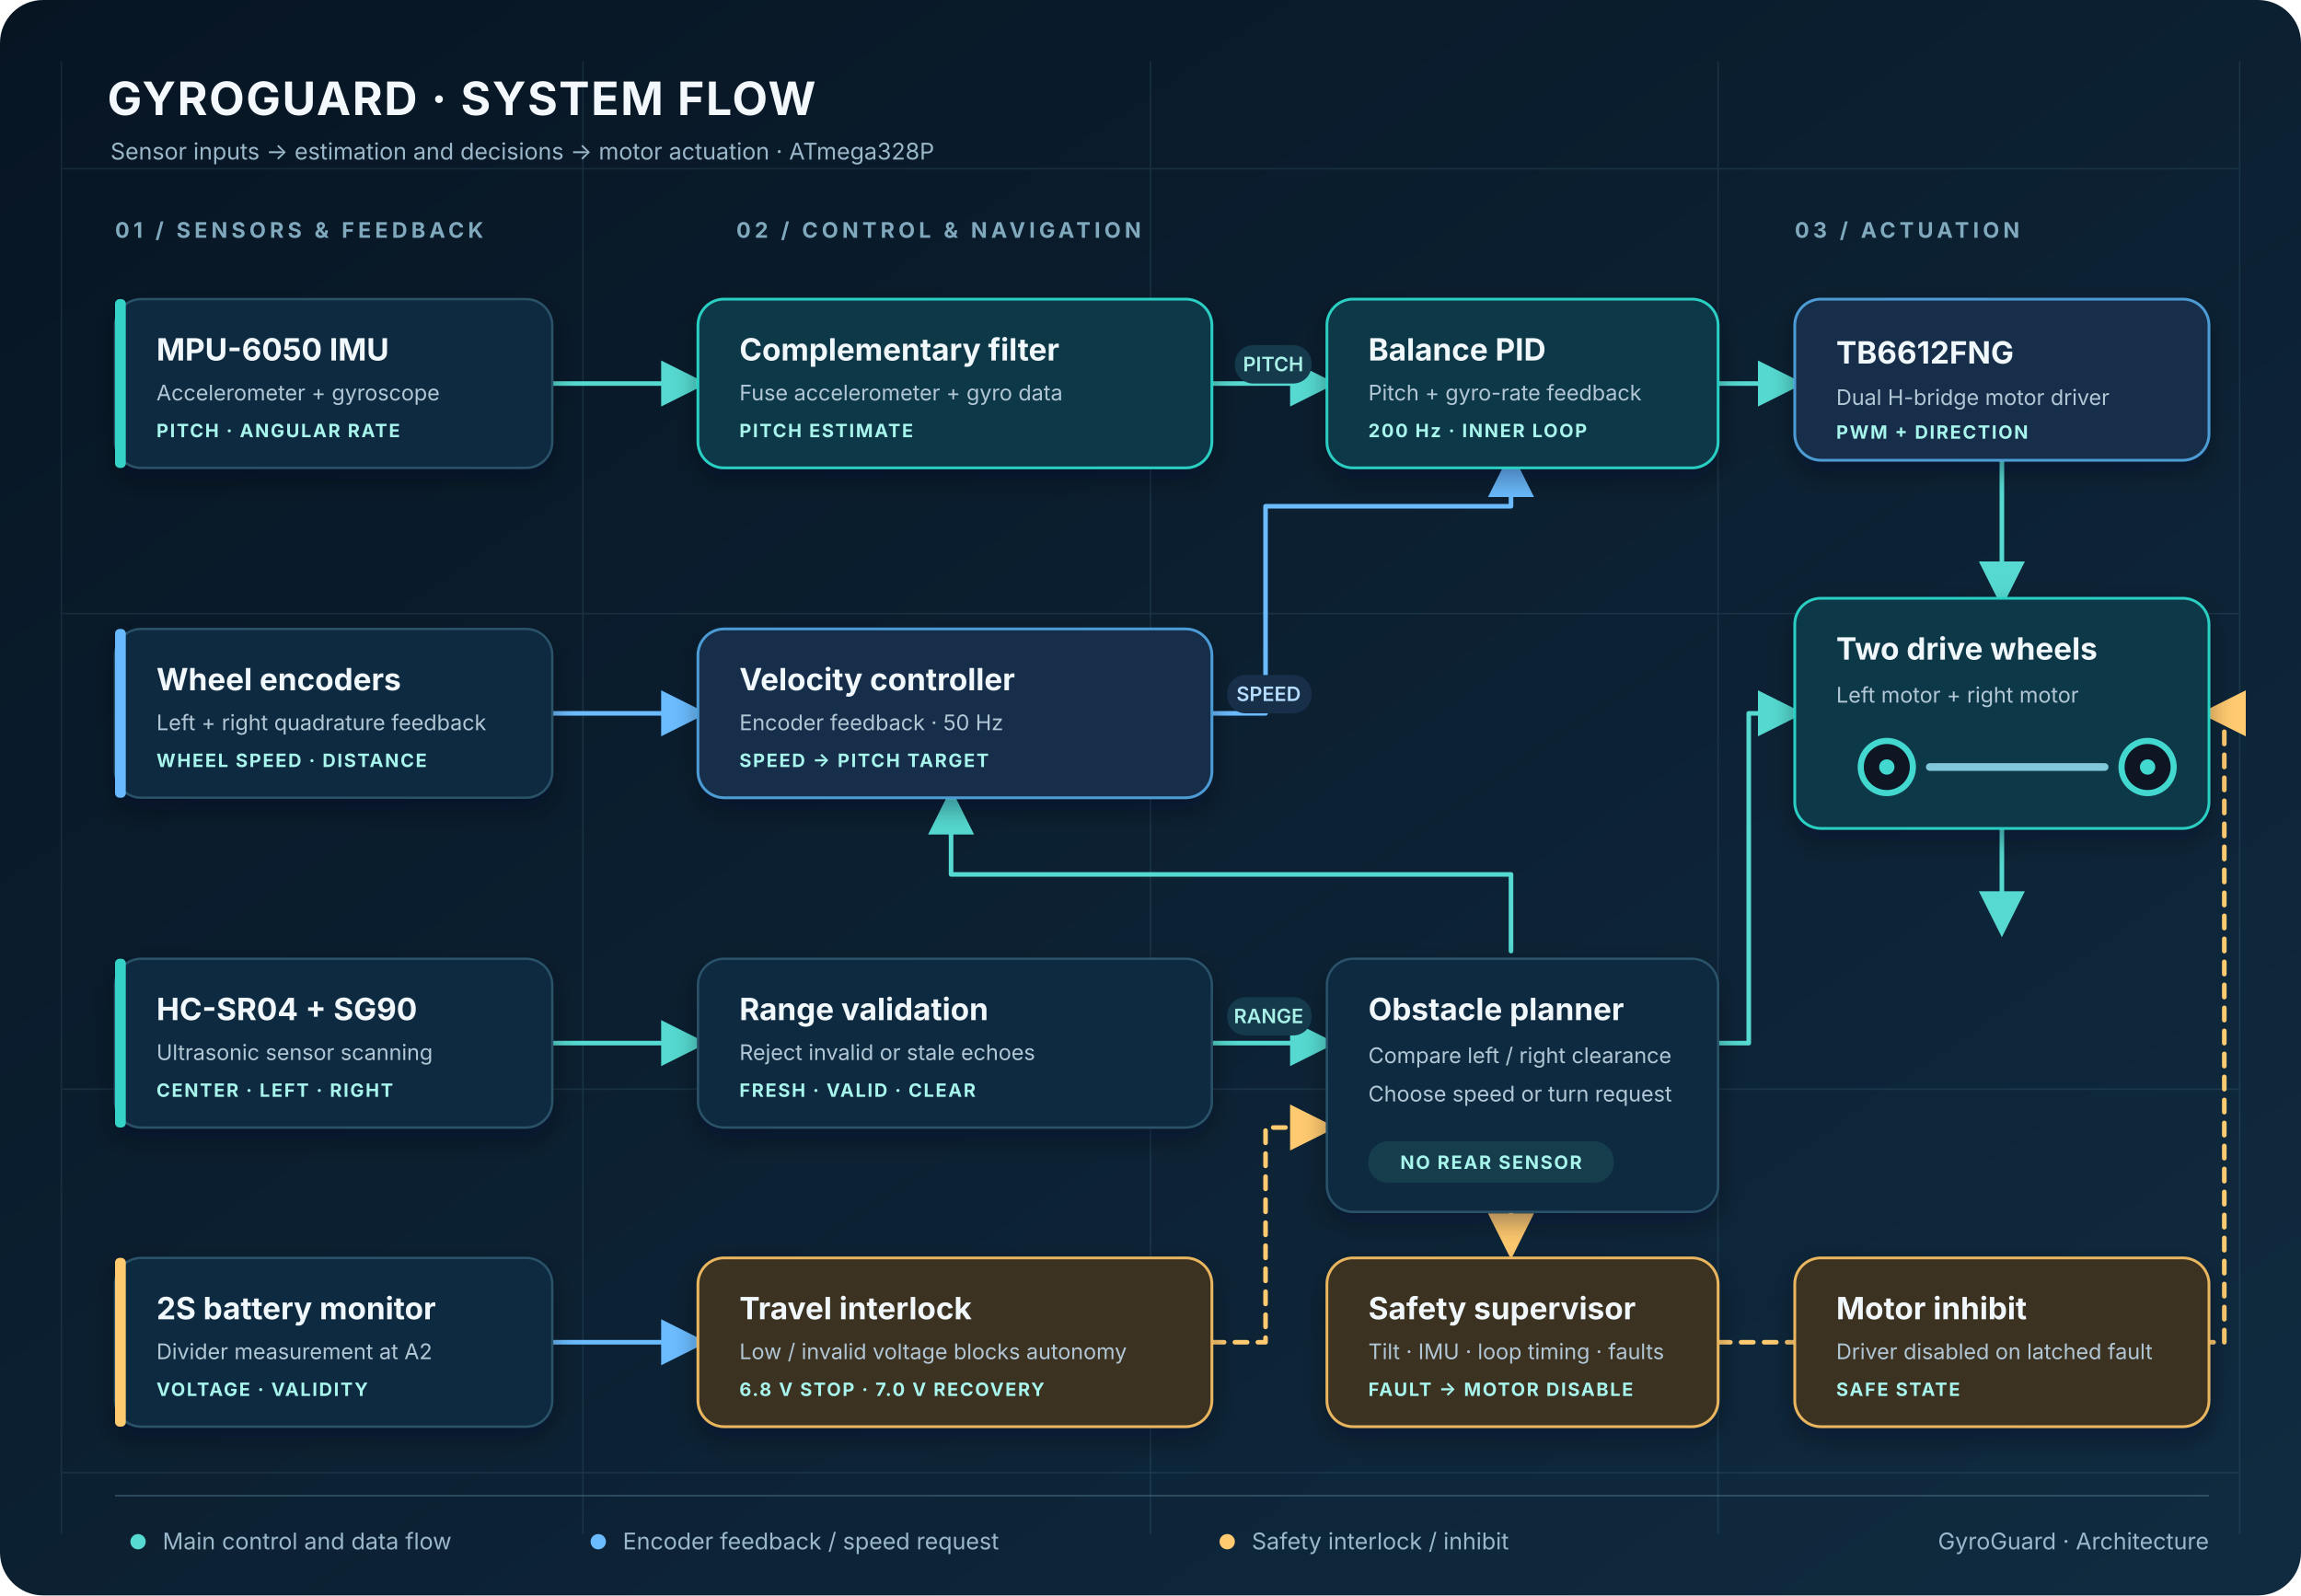
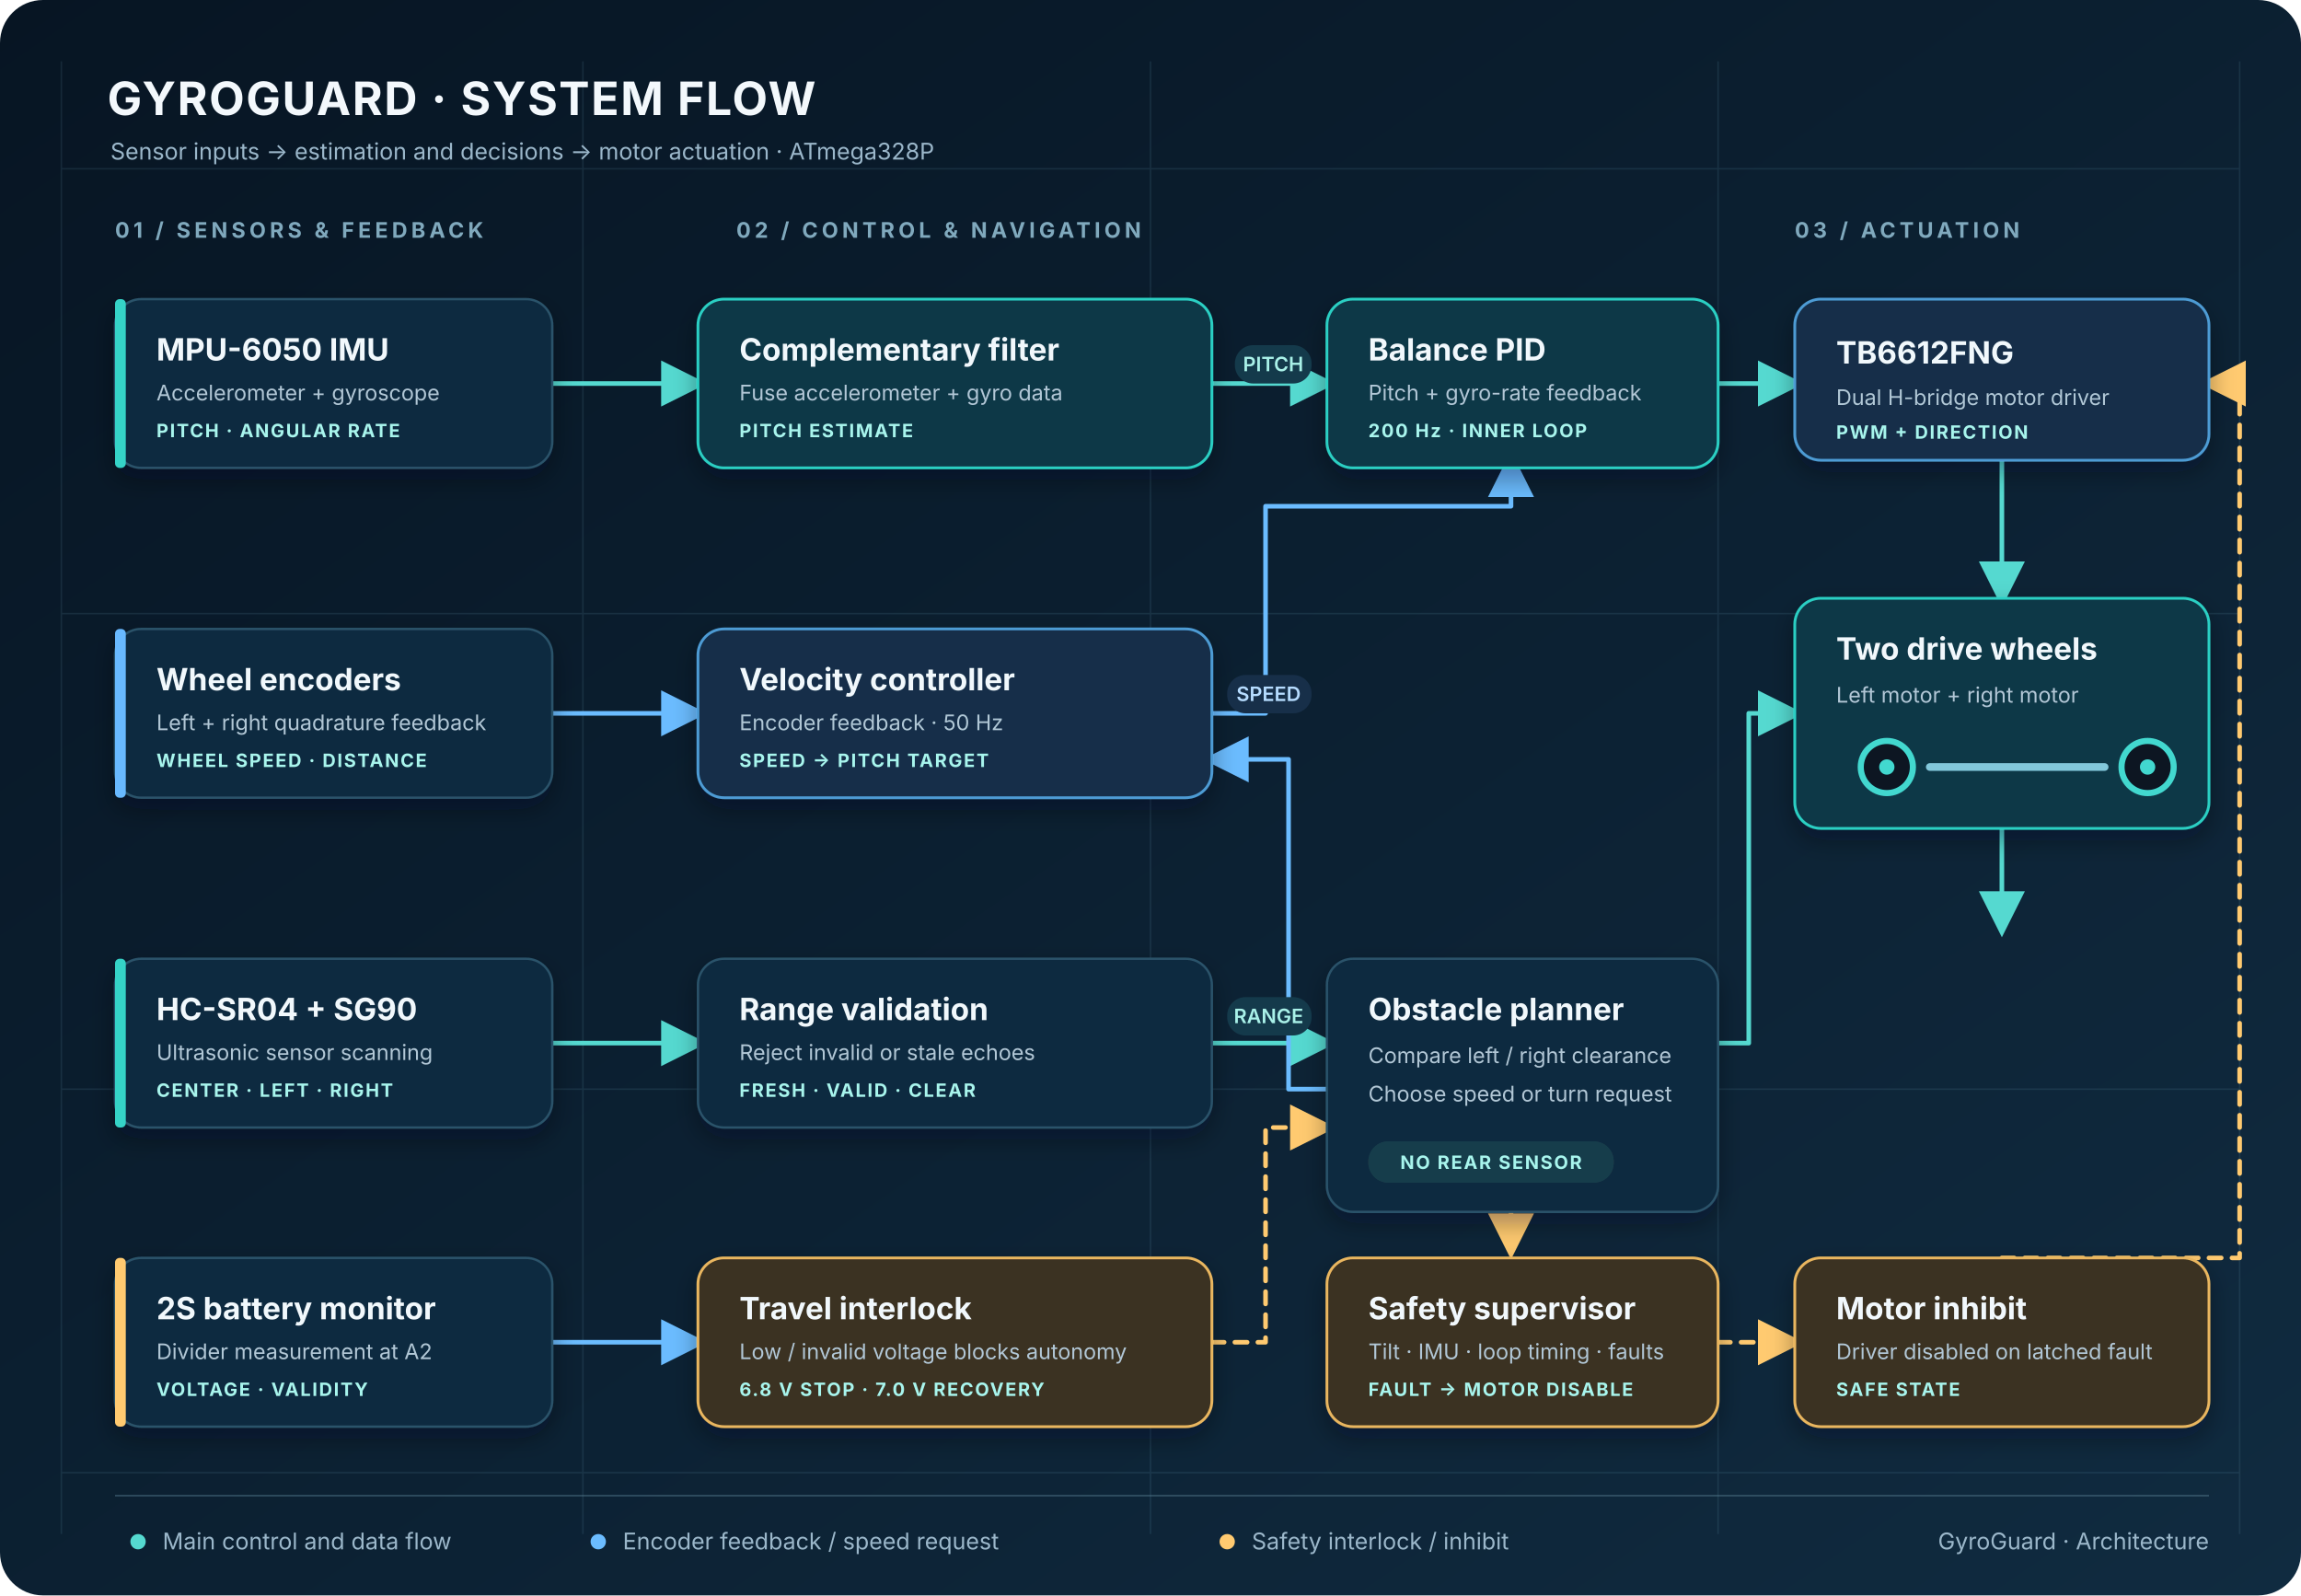
<svg xmlns="http://www.w3.org/2000/svg" width="1500" height="1040" viewBox="0 0 1500 1040" role="img" aria-labelledby="title desc">
  <defs>
    <linearGradient id="bg" x1="0" y1="0" x2="1" y2="1">
      <stop offset="0" stop-color="#071523" />
      <stop offset="1" stop-color="#102b40" />
    </linearGradient>
    <linearGradient id="teal" x1="0" y1="0" x2="1" y2="0">
      <stop offset="0" stop-color="#22d3c5" />
      <stop offset="1" stop-color="#45a9ff" />
    </linearGradient>
    <filter id="shadow" x="-20%" y="-20%" width="140%" height="150%">
      <feDropShadow dx="0" dy="7" stdDeviation="8" flood-color="#000814" flood-opacity=".35" />
    </filter>
    <marker id="arrow" markerWidth="10" markerHeight="10" refX="8" refY="5" orient="auto">
      <path d="M0 0L10 5L0 10Z" fill="#55d9d0" />
    </marker>
    <marker id="arrowBlue" markerWidth="10" markerHeight="10" refX="8" refY="5" orient="auto">
      <path d="M0 0L10 5L0 10Z" fill="#6bbcff" />
    </marker>
    <marker id="arrowAmber" markerWidth="10" markerHeight="10" refX="8" refY="5" orient="auto">
      <path d="M0 0L10 5L0 10Z" fill="#ffca70" />
    </marker>
    <style>
    .heading{font:700 30px Inter,Segoe UI,Arial,sans-serif;fill:#f3f8fc;letter-spacing:1px}
    .sub{font:400 15px Inter,Segoe UI,Arial,sans-serif;fill:#9bb7ca}
    .lane{font:700 14px Inter,Segoe UI,Arial,sans-serif;fill:#80a9bd;letter-spacing:2.5px}
    .nodeTitle{font:700 20px Inter,Segoe UI,Arial,sans-serif;fill:#f1f8fc}
    .nodeSub{font:400 14px Inter,Segoe UI,Arial,sans-serif;fill:#b1c7d6}
    .pill{font:700 12px Inter,Segoe UI,Arial,sans-serif;fill:#a8f5ed;letter-spacing:1px}
    .wire{fill:none;stroke:#55d9d0;stroke-width:3;stroke-linecap:round;stroke-linejoin:round;marker-end:url(#arrow)}
    .wireBlue{fill:none;stroke:#6bbcff;stroke-width:3;stroke-linecap:round;stroke-linejoin:round;marker-end:url(#arrowBlue)}
    .wireAmber{fill:none;stroke:#ffca70;stroke-width:3;stroke-dasharray:8 7;stroke-linecap:round;stroke-linejoin:round;marker-end:url(#arrowAmber)}
    .node{fill:#102b40;stroke:#2b536b;stroke-width:1.5}
    .nodeTeal{fill:#103747;stroke:#2ccfc3;stroke-width:1.8}
    .nodeBlue{fill:#142f49;stroke:#4d9bd4;stroke-width:1.8}
    .nodeAmber{fill:#3b3020;stroke:#e9b65f;stroke-width:1.8}
  </style>
  </defs>
  <rect width="1500" height="1040" rx="28" fill="url(#bg)" />
  <g opacity=".14" stroke="#6da5c0" stroke-width="1">
    <path d="M40 110H1460M40 400H1460M40 710H1460M40 960H1460" />
    <path d="M40 40V1000M380 40V1000M750 40V1000M1120 40V1000M1460 40V1000" />
  </g>
  <text x="70" y="75" class="heading">GYROGUARD · SYSTEM FLOW</text>
  <text x="72" y="104" class="sub">Sensor inputs → estimation and decisions → motor actuation · ATmega328P</text>
  <text x="75" y="155" class="lane">01 / SENSORS &amp; FEEDBACK</text>
  <text x="480" y="155" class="lane">02 / CONTROL &amp; NAVIGATION</text>
  <text x="1170" y="155" class="lane">03 / ACTUATION</text>
  <path class="wire" d="M360 250H455" />
  <path class="wire" d="M790 250H865" />
  <path class="wire" d="M1120 250H1170" />
  <path class="wireBlue" d="M360 465H455" />
  <path class="wireBlue" d="M790 465H825V330H985V300" />
  <path class="wire" d="M360 680H455" />
  <path class="wire" d="M790 680H865" />
  <path class="wire" d="M1120 680H1140V465H1170" />
  <path class="wireBlue" d="M360 875H455" />
  <path class="wireAmber" d="M790 875H825V735H865" />
-   <path class="wire" d="M985 620V570H620V520" />
+   <path class="wireBlue" d="M865 710H840V495H790" />
  <path class="wire" d="M1305 300V390" />
  <path class="wire" d="M1305 540V605" />
-   <path class="wireAmber" d="M1120 875H1450V465H1440" />
+   <path class="wireAmber" d="M1120 875H1170" />
+   <path class="wireAmber" d="M1305 820H1460V250H1440" />
  <path class="wireAmber" d="M985 790V815" />
  <g filter="url(#shadow)">
    <rect class="node" x="75" y="195" width="285" height="110" rx="17" />
    <rect x="75" y="195" width="7" height="110" rx="3" fill="#35d3c7" />
    <text x="102" y="235" class="nodeTitle">MPU-6050 IMU</text>
    <text x="102" y="261" class="nodeSub">Accelerometer + gyroscope</text>
    <text x="102" y="285" class="pill">PITCH · ANGULAR RATE</text>
    <rect class="node" x="75" y="410" width="285" height="110" rx="17" />
    <rect x="75" y="410" width="7" height="110" rx="3" fill="#68b9ff" />
    <text x="102" y="450" class="nodeTitle">Wheel encoders</text>
    <text x="102" y="476" class="nodeSub">Left + right quadrature feedback</text>
    <text x="102" y="500" class="pill">WHEEL SPEED · DISTANCE</text>
    <rect class="node" x="75" y="625" width="285" height="110" rx="17" />
    <rect x="75" y="625" width="7" height="110" rx="3" fill="#35d3c7" />
    <text x="102" y="665" class="nodeTitle">HC-SR04 + SG90</text>
    <text x="102" y="691" class="nodeSub">Ultrasonic sensor scanning</text>
    <text x="102" y="715" class="pill">CENTER · LEFT · RIGHT</text>
    <rect class="node" x="75" y="820" width="285" height="110" rx="17" />
    <rect x="75" y="820" width="7" height="110" rx="3" fill="#ffca70" />
    <text x="102" y="860" class="nodeTitle">2S battery monitor</text>
    <text x="102" y="886" class="nodeSub">Divider measurement at A2</text>
    <text x="102" y="910" class="pill">VOLTAGE · VALIDITY</text>
  </g>
  <g filter="url(#shadow)">
    <rect class="nodeTeal" x="455" y="195" width="335" height="110" rx="17" />
    <text x="482" y="235" class="nodeTitle">Complementary filter</text>
    <text x="482" y="261" class="nodeSub">Fuse accelerometer + gyro data</text>
    <text x="482" y="285" class="pill">PITCH ESTIMATE</text>
    <rect class="nodeBlue" x="455" y="410" width="335" height="110" rx="17" />
    <text x="482" y="450" class="nodeTitle">Velocity controller</text>
    <text x="482" y="476" class="nodeSub">Encoder feedback · 50 Hz</text>
    <text x="482" y="500" class="pill">SPEED → PITCH TARGET</text>
    <rect class="node" x="455" y="625" width="335" height="110" rx="17" />
    <text x="482" y="665" class="nodeTitle">Range validation</text>
    <text x="482" y="691" class="nodeSub">Reject invalid or stale echoes</text>
    <text x="482" y="715" class="pill">FRESH · VALID · CLEAR</text>
    <rect class="nodeAmber" x="455" y="820" width="335" height="110" rx="17" />
    <text x="482" y="860" class="nodeTitle">Travel interlock</text>
    <text x="482" y="886" class="nodeSub">Low / invalid voltage blocks autonomy</text>
    <text x="482" y="910" class="pill">6.8 V STOP · 7.0 V RECOVERY</text>
    <rect class="nodeTeal" x="865" y="195" width="255" height="110" rx="17" />
    <text x="892" y="235" class="nodeTitle">Balance PID</text>
    <text x="892" y="261" class="nodeSub">Pitch + gyro-rate feedback</text>
    <text x="892" y="285" class="pill">200 Hz · INNER LOOP</text>
    <rect class="node" x="865" y="625" width="255" height="165" rx="17" />
    <text x="892" y="665" class="nodeTitle">Obstacle planner</text>
    <text x="892" y="693" class="nodeSub">Compare left / right clearance</text>
    <text x="892" y="718" class="nodeSub">Choose speed or turn request</text>
    <rect x="892" y="744" width="160" height="27" rx="13" fill="#153e4c" />
    <text x="972" y="762" class="pill" text-anchor="middle">NO REAR SENSOR</text>
    <rect class="nodeAmber" x="865" y="820" width="255" height="110" rx="17" />
    <text x="892" y="860" class="nodeTitle">Safety supervisor</text>
    <text x="892" y="886" class="nodeSub">Tilt · IMU · loop timing · faults</text>
    <text x="892" y="910" class="pill">FAULT → MOTOR DISABLE</text>
  </g>
  <g filter="url(#shadow)">
    <rect class="nodeBlue" x="1170" y="195" width="270" height="105" rx="17" />
    <text x="1197" y="237" class="nodeTitle">TB6612FNG</text>
    <text x="1197" y="264" class="nodeSub">Dual H-bridge motor driver</text>
    <text x="1197" y="286" class="pill">PWM + DIRECTION</text>
    <rect class="nodeTeal" x="1170" y="390" width="270" height="150" rx="17" />
    <text x="1197" y="430" class="nodeTitle">Two drive wheels</text>
    <text x="1197" y="458" class="nodeSub">Left motor + right motor</text>
    <g transform="translate(1210 480)">
      <circle cx="20" cy="20" r="17" fill="#071523" stroke="#42d8cf" stroke-width="4" />
      <circle cx="20" cy="20" r="5" fill="#42d8cf" />
      <circle cx="190" cy="20" r="17" fill="#071523" stroke="#42d8cf" stroke-width="4" />
      <circle cx="190" cy="20" r="5" fill="#42d8cf" />
      <path d="M48 20H162" stroke="#82c8db" stroke-width="5" stroke-linecap="round" />
    </g>
    <rect class="nodeAmber" x="1170" y="820" width="270" height="110" rx="17" />
    <text x="1197" y="860" class="nodeTitle">Motor inhibit</text>
    <text x="1197" y="886" class="nodeSub">Driver disabled on latched fault</text>
    <text x="1197" y="910" class="pill">SAFE STATE</text>
  </g>
  <g font-family="Inter,Segoe UI,Arial,sans-serif" font-size="13" font-weight="600">
    <rect x="805" y="225" width="50" height="25" rx="12" fill="#143a4b" />
    <text x="830" y="242" text-anchor="middle" fill="#a9f1e8">PITCH</text>
    <rect x="800" y="440" width="55" height="25" rx="12" fill="#172f49" />
    <text x="827" y="457" text-anchor="middle" fill="#b6dcff">SPEED</text>
    <rect x="800" y="650" width="55" height="25" rx="12" fill="#143a4b" />
    <text x="827" y="667" text-anchor="middle" fill="#a9f1e8">RANGE</text>
  </g>
  <path d="M75 975H1440" stroke="#52788d" stroke-opacity=".55" />
  <circle cx="90" cy="1005" r="5" fill="#55d9d0" />
  <text x="106" y="1010" class="sub">Main control and data flow</text>
  <circle cx="390" cy="1005" r="5" fill="#6bbcff" />
  <text x="406" y="1010" class="sub">Encoder feedback / speed request</text>
  <circle cx="800" cy="1005" r="5" fill="#ffca70" />
  <text x="816" y="1010" class="sub">Safety interlock / inhibit</text>
  <text x="1440" y="1010" text-anchor="end" class="sub">GyroGuard · Architecture</text>
</svg>
